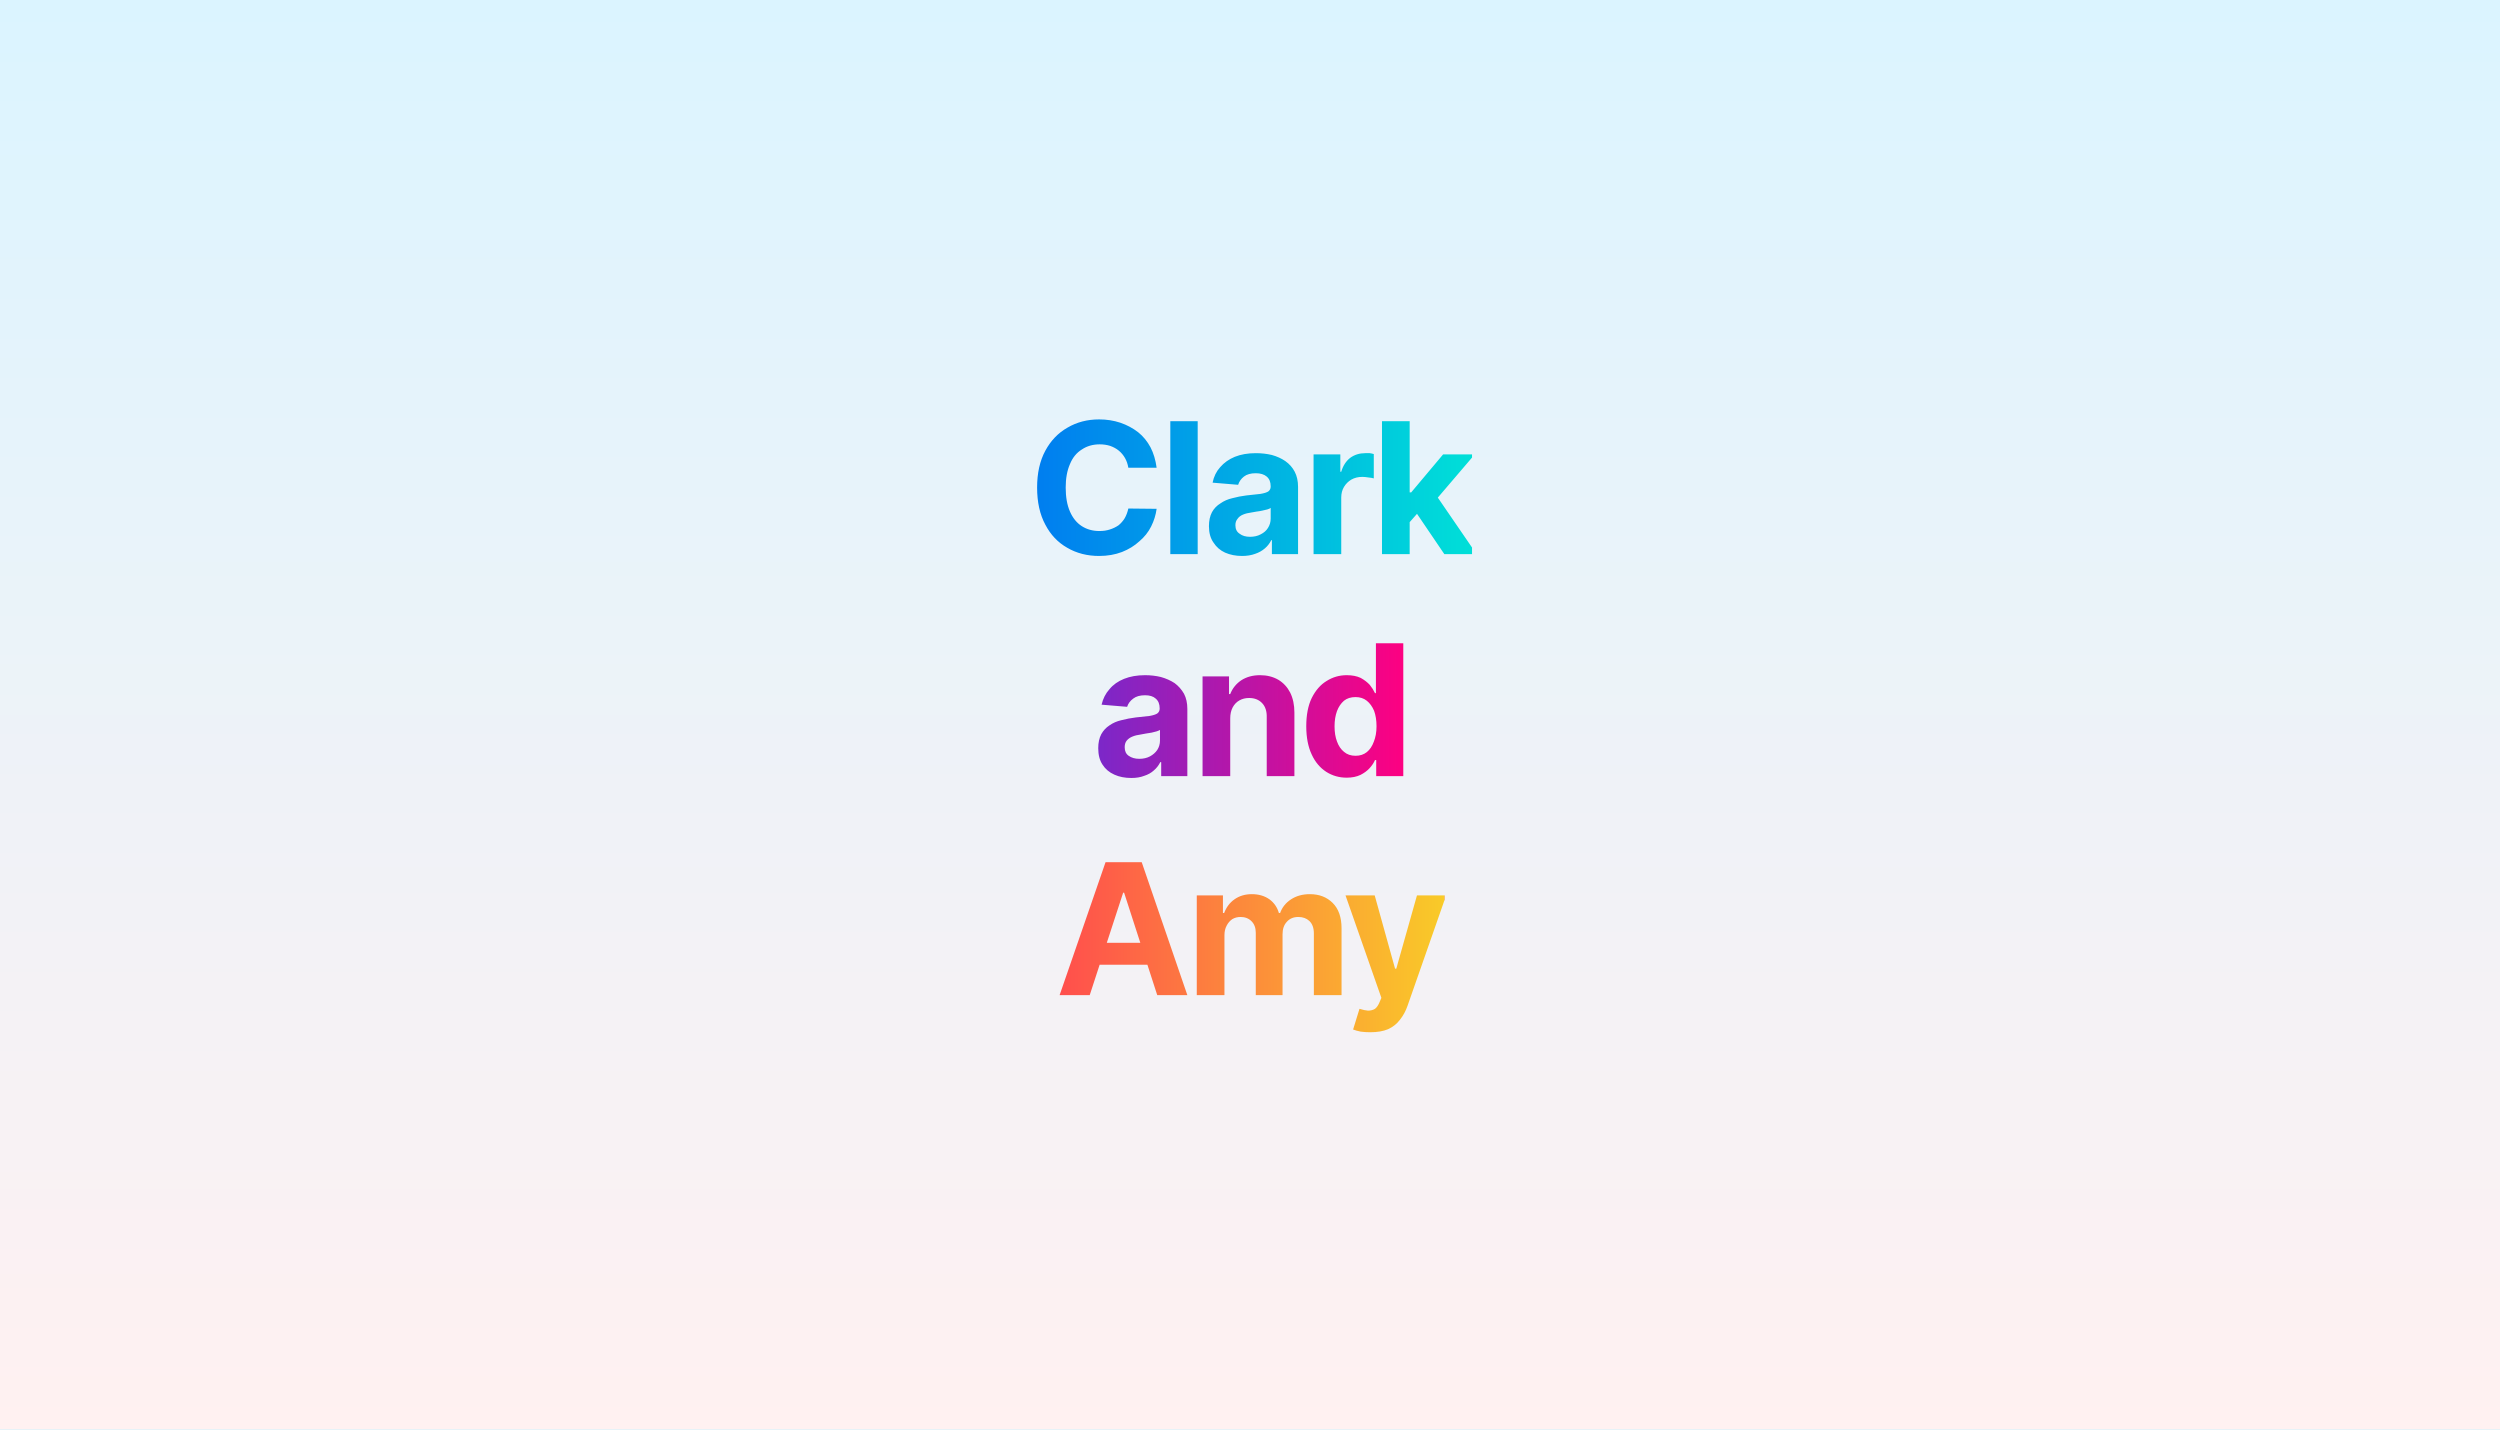
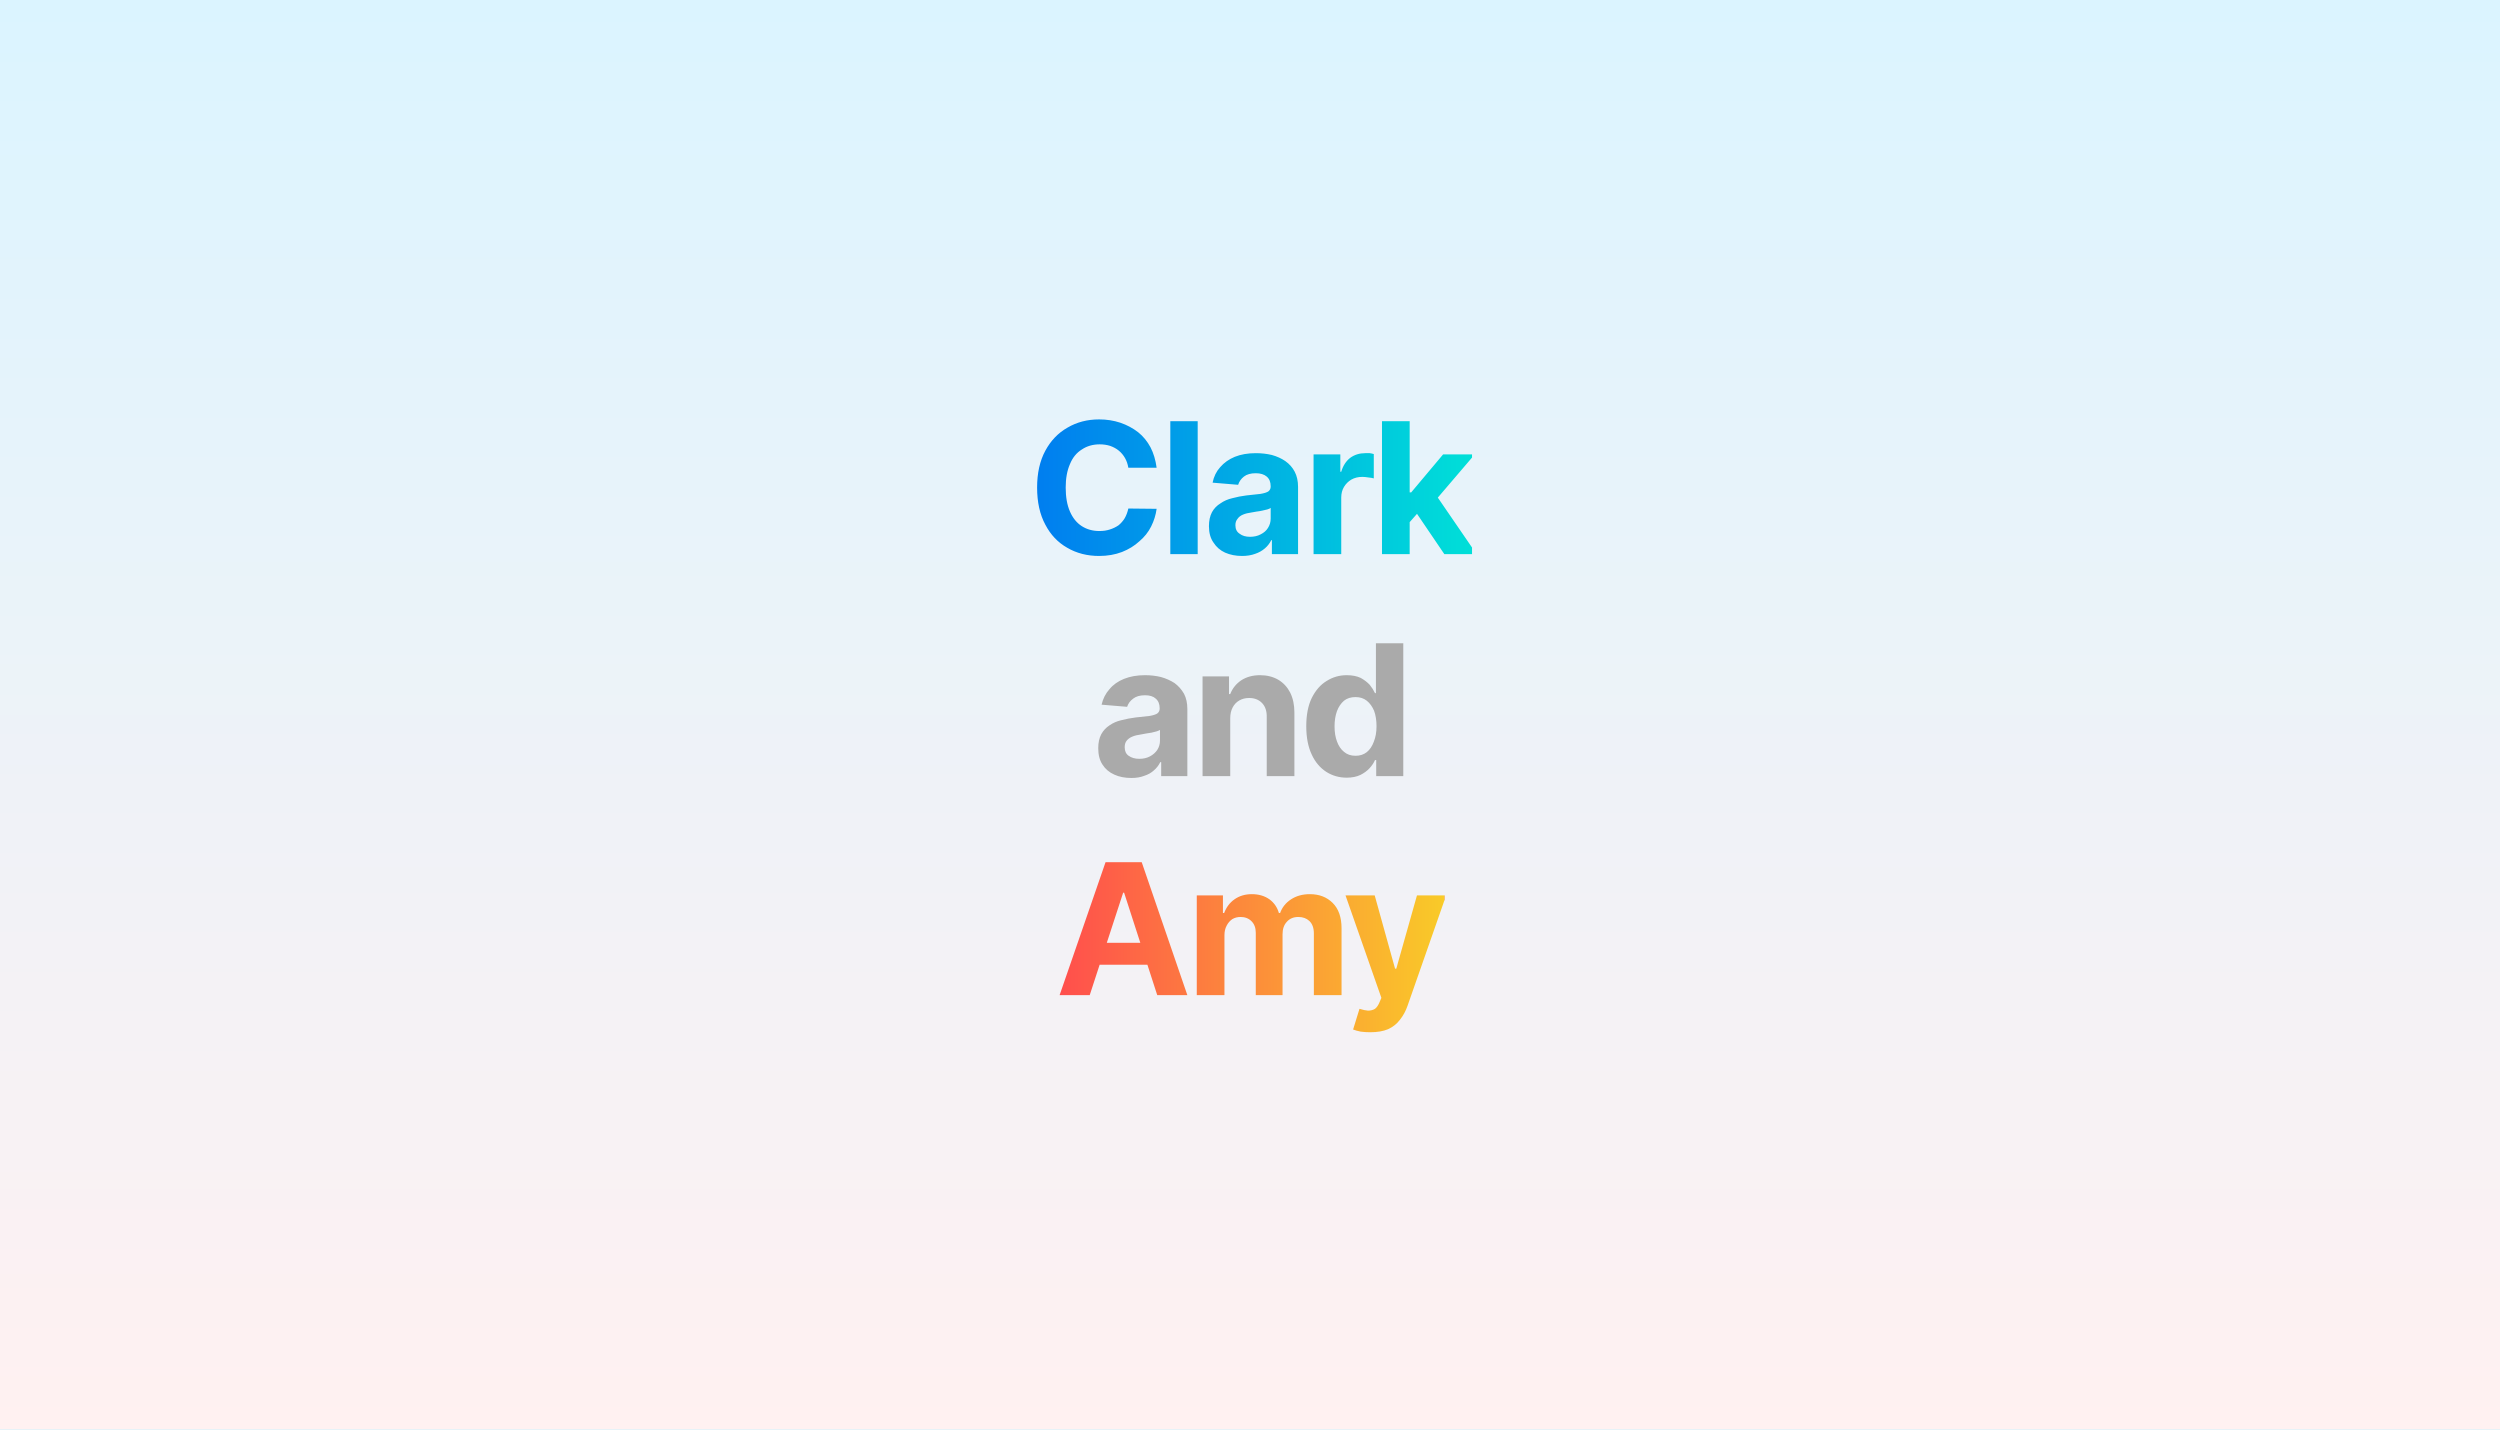
<svg xmlns="http://www.w3.org/2000/svg" width="822" height="470" viewBox="0 0 822 470">
  <defs>
    <pattern id="satori_pattern_id_0" x="0" y="0" width="1" height="1" patternUnits="objectBoundingBox">
      <linearGradient id="satori_biid_0" x1="0" y1="0" x2="0" y2="1">
        <stop offset="0%" stop-color="#dbf4ff" />
        <stop offset="100%" stop-color="#fff1f1" />
      </linearGradient>
      <rect x="0" y="0" width="822" height="470" fill="url(#satori_biid_0)" />
    </pattern>
  </defs>
  <mask id="satori_om-id">
    <rect x="0" y="0" width="822" height="470" fill="#fff" />
  </mask>
  <rect x="0" y="0" width="822" height="470" fill="url(#satori_pattern_id_0)" />
  <clipPath id="satori_bct-id-0">
    <path d="M380.3 153.8L380.3 153.8L371.0 153.8Q370.7 152.0 369.9 150.6Q369.1 149.2 367.9 148.2Q366.7 147.2 365.0 146.6Q363.4 146.1 361.6 146.1L361.6 146.1Q358.2 146.1 355.7 147.8Q353.1 149.4 351.8 152.6Q350.4 155.8 350.4 160.3L350.4 160.3Q350.4 165.0 351.8 168.2Q353.2 171.4 355.7 173.0Q358.2 174.6 361.5 174.6L361.5 174.6Q363.4 174.6 364.9 174.1Q366.5 173.6 367.8 172.7Q369.0 171.7 369.8 170.4Q370.6 169.0 371.0 167.2L371.0 167.2L380.3 167.3Q379.9 170.3 378.5 173.1Q377.1 175.9 374.6 178.0Q372.2 180.2 368.9 181.5Q365.5 182.8 361.4 182.8L361.4 182.8Q355.5 182.8 350.9 180.1Q346.3 177.5 343.7 172.5Q341.0 167.5 341.0 160.3L341.0 160.3Q341.0 153.2 343.7 148.2Q346.4 143.2 351.0 140.6Q355.6 137.9 361.4 137.9L361.4 137.9Q365.1 137.9 368.4 139.0Q371.6 140.1 374.2 142.1Q376.7 144.1 378.3 147.1Q379.8 150.0 380.3 153.8ZM384.8 138.5L393.8 138.5L393.8 182.2L384.8 182.2L384.8 138.5ZM408.4 182.8L408.4 182.8Q405.3 182.8 402.8 181.7Q400.4 180.6 399.0 178.4Q397.5 176.3 397.5 173.0L397.5 173.0Q397.5 170.3 398.5 168.4Q399.5 166.6 401.3 165.5Q403.0 164.3 405.2 163.8Q407.4 163.2 409.8 162.9L409.8 162.9Q412.7 162.6 414.4 162.4Q416.2 162.1 417.0 161.6Q417.8 161.0 417.8 160.0L417.8 160.0L417.8 159.9Q417.8 157.8 416.5 156.7Q415.2 155.6 412.9 155.6L412.9 155.6Q410.4 155.6 409.0 156.7Q407.6 157.8 407.1 159.4L407.1 159.4L398.7 158.7Q399.3 155.7 401.2 153.6Q403.1 151.4 406.0 150.2Q409.0 149.0 412.9 149.0L412.9 149.0Q415.7 149.0 418.2 149.6Q420.7 150.3 422.6 151.6Q424.6 153.0 425.7 155.1Q426.8 157.2 426.8 160.1L426.8 160.1L426.8 182.2L418.2 182.2L418.2 177.6L418.0 177.6Q417.2 179.2 415.9 180.3Q414.5 181.5 412.7 182.1Q410.8 182.8 408.4 182.8ZM411.0 176.5L411.0 176.5Q413.0 176.5 414.5 175.7Q416.1 174.9 416.9 173.6Q417.8 172.2 417.8 170.5L417.8 170.5L417.8 167.0Q417.4 167.3 416.7 167.5Q415.9 167.7 415.0 167.9Q414.1 168.1 413.2 168.2Q412.3 168.4 411.5 168.5L411.5 168.5Q409.9 168.7 408.7 169.2Q407.5 169.7 406.9 170.6Q406.2 171.4 406.2 172.7L406.2 172.7Q406.2 174.6 407.6 175.5Q408.9 176.5 411.0 176.5ZM441.0 182.2L431.9 182.2L431.9 149.4L440.7 149.4L440.7 155.1L441.0 155.1Q441.9 152.1 444.0 150.5Q446.1 149.0 448.9 149.0L448.9 149.0Q449.6 149.0 450.4 149.0Q451.1 149.1 451.7 149.3L451.7 149.3L451.7 157.3Q451.1 157.1 450.0 157.0Q448.8 156.8 447.9 156.8L447.9 156.8Q445.9 156.8 444.3 157.7Q442.8 158.6 441.9 160.1Q441.0 161.6 441.0 163.6L441.0 163.6L441.0 182.2ZM468.6 165.9L462.6 172.7L462.7 161.9L464.0 161.9L474.5 149.4L484.9 149.4L470.8 165.9L468.6 165.9ZM463.5 182.2L454.4 182.2L454.4 138.5L463.5 138.5L463.5 182.2ZM485.5 182.2L474.9 182.2L465.2 167.9L471.3 161.5L485.5 182.2Z " />
  </clipPath>
  <defs>
    <pattern id="satori_pattern_id-0_0" x="0" y="0" width="1" height="1" patternUnits="objectBoundingBox">
      <linearGradient id="satori_biid-0_0" x1="0" y1="0" x2="1" y2="0">
        <stop offset="0%" stop-color="rgb(0,124,240)" />
        <stop offset="100%" stop-color="rgb(0,223,216)" />
      </linearGradient>
      <rect x="0" y="0" width="146" height="73" fill="url(#satori_biid-0_0)" />
    </pattern>
  </defs>
  <mask id="satori_om-id-0">
    <rect x="338" y="126" width="146" height="73" fill="#fff" />
  </mask>
  <rect x="338" y="126" width="146" height="73" fill="url(#satori_pattern_id-0_0)" clip-path="url(#satori_bct-id-0)" />
-   <clipPath id="satori_bct-id-1">
-     <path d="M372.0 255.8L372.0 255.8Q368.8 255.8 366.4 254.7Q363.9 253.6 362.5 251.4Q361.1 249.3 361.1 246.0L361.1 246.0Q361.1 243.3 362.1 241.4Q363.1 239.6 364.8 238.5Q366.5 237.3 368.7 236.8Q371.0 236.2 373.4 235.9L373.4 235.9Q376.2 235.6 378.0 235.4Q379.7 235.1 380.5 234.6Q381.3 234.0 381.3 233.0L381.3 233.0L381.3 232.9Q381.3 230.8 380.0 229.7Q378.8 228.6 376.5 228.6L376.5 228.6Q374 228.6 372.6 229.7Q371.1 230.8 370.6 232.4L370.6 232.4L362.2 231.7Q362.9 228.7 364.8 226.6Q366.6 224.4 369.6 223.2Q372.6 222.0 376.5 222.0L376.5 222.0Q379.2 222.0 381.7 222.6Q384.2 223.3 386.2 224.6Q388.1 226.0 389.3 228.1Q390.4 230.2 390.4 233.1L390.4 233.1L390.4 255.2L381.8 255.2L381.8 250.6L381.5 250.6Q380.7 252.2 379.4 253.3Q378.1 254.5 376.2 255.1Q374.4 255.8 372.0 255.8ZM374.6 249.5L374.6 249.5Q376.6 249.5 378.1 248.7Q379.6 247.9 380.5 246.6Q381.4 245.2 381.4 243.5L381.4 243.5L381.4 240.0Q380.9 240.3 380.2 240.5Q379.5 240.7 378.6 240.9Q377.6 241.1 376.7 241.2Q375.8 241.4 375.1 241.5L375.1 241.5Q373.5 241.7 372.3 242.2Q371.1 242.7 370.4 243.6Q369.8 244.4 369.8 245.7L369.8 245.7Q369.8 247.6 371.1 248.5Q372.5 249.5 374.6 249.5ZM404.5 236.2L404.5 236.2L404.5 255.2L395.4 255.2L395.4 222.4L404.1 222.4L404.1 228.2L404.5 228.2Q405.6 225.4 408.1 223.7Q410.7 222.0 414.3 222.0L414.3 222.0Q417.7 222.0 420.3 223.5Q422.8 225.0 424.2 227.7Q425.6 230.5 425.6 234.3L425.6 234.3L425.6 255.2L416.5 255.2L416.5 235.9Q416.6 232.9 415.0 231.2Q413.4 229.5 410.7 229.5L410.7 229.5Q408.9 229.5 407.5 230.3Q406.1 231.1 405.3 232.6Q404.5 234.1 404.5 236.2ZM442.8 255.7L442.8 255.7Q439.1 255.7 436.1 253.8Q433.0 251.8 431.3 248.1Q429.5 244.3 429.5 238.8L429.5 238.8Q429.5 233.2 431.3 229.5Q433.2 225.7 436.2 223.9Q439.2 222.0 442.8 222.0L442.8 222.0Q445.5 222.0 447.4 222.9Q449.2 223.9 450.4 225.2Q451.5 226.6 452.1 227.9L452.1 227.9L452.4 227.9L452.4 211.5L461.4 211.5L461.4 255.2L452.5 255.2L452.5 249.9L452.1 249.9Q451.5 251.3 450.3 252.6Q449.1 253.9 447.3 254.8Q445.4 255.7 442.8 255.7ZM445.7 248.5L445.7 248.5Q447.9 248.5 449.4 247.3Q450.9 246.1 451.7 243.9Q452.6 241.7 452.6 238.8L452.6 238.8Q452.6 235.9 451.8 233.7Q450.9 231.6 449.4 230.4Q447.9 229.2 445.7 229.2L445.7 229.2Q443.4 229.2 441.9 230.4Q440.4 231.7 439.6 233.8Q438.8 236.0 438.8 238.8L438.8 238.8Q438.8 241.7 439.6 243.8Q440.4 246.0 441.9 247.2Q443.4 248.5 445.7 248.5Z " />
-   </clipPath>
-   <defs>
-     <pattern id="satori_pattern_id-1_0" x="0" y="0" width="1" height="1" patternUnits="objectBoundingBox">
-       <linearGradient id="satori_biid-1_0" x1="0" y1="0" x2="1" y2="0">
-         <stop offset="0%" stop-color="rgb(121,40,202)" />
-         <stop offset="100%" stop-color="rgb(255,0,128)" />
-       </linearGradient>
-       <rect x="0" y="0" width="104" height="72" fill="url(#satori_biid-1_0)" />
-     </pattern>
-   </defs>
  <mask id="satori_om-id-1">
    <rect x="359" y="199" width="104" height="72" fill="#fff" />
  </mask>
-   <rect x="359" y="199" width="104" height="72" fill="url(#satori_pattern_id-1_0)" clip-path="url(#satori_bct-id-1)" />
+   <path fill="#aaaaaa" d="M372.0 255.8L372.0 255.8Q368.8 255.8 366.4 254.7Q363.9 253.6 362.5 251.4Q361.1 249.3 361.1 246.0L361.1 246.0Q361.1 243.3 362.1 241.4Q363.1 239.6 364.8 238.5Q366.5 237.3 368.7 236.8Q371.0 236.2 373.4 235.9L373.4 235.9Q376.2 235.6 378.0 235.4Q379.7 235.1 380.5 234.6Q381.3 234.0 381.3 233.0L381.3 233.0L381.3 232.9Q381.3 230.8 380.0 229.7Q378.8 228.6 376.5 228.6L376.5 228.6Q374 228.6 372.6 229.7Q371.1 230.8 370.6 232.4L370.6 232.4L362.2 231.7Q362.9 228.7 364.8 226.6Q366.6 224.4 369.6 223.2Q372.6 222.0 376.5 222.0L376.5 222.0Q379.2 222.0 381.7 222.6Q384.2 223.3 386.2 224.6Q388.1 226.0 389.3 228.1Q390.4 230.2 390.4 233.1L390.4 233.1L390.4 255.2L381.8 255.2L381.8 250.6L381.5 250.6Q380.7 252.2 379.4 253.3Q378.1 254.5 376.2 255.1Q374.4 255.8 372.0 255.8ZM374.6 249.5L374.6 249.5Q376.6 249.5 378.1 248.7Q379.6 247.9 380.5 246.6Q381.4 245.2 381.4 243.5L381.4 243.5L381.4 240.0Q380.9 240.3 380.2 240.5Q379.5 240.7 378.6 240.9Q377.6 241.1 376.7 241.2Q375.8 241.4 375.1 241.5L375.1 241.5Q373.5 241.7 372.3 242.2Q371.1 242.7 370.4 243.6Q369.8 244.4 369.8 245.7L369.8 245.7Q369.8 247.6 371.1 248.5Q372.5 249.5 374.6 249.5ZM404.5 236.2L404.5 236.2L404.5 255.2L395.4 255.2L395.4 222.4L404.1 222.4L404.1 228.2L404.5 228.2Q405.6 225.4 408.1 223.7Q410.7 222.0 414.3 222.0L414.3 222.0Q417.7 222.0 420.3 223.5Q422.8 225.0 424.2 227.7Q425.6 230.5 425.6 234.3L425.6 234.3L425.6 255.2L416.5 255.2L416.5 235.9Q416.6 232.9 415.0 231.2Q413.4 229.5 410.7 229.5L410.7 229.5Q408.9 229.5 407.5 230.3Q406.1 231.1 405.3 232.6Q404.5 234.1 404.5 236.2ZM442.8 255.7L442.8 255.7Q439.1 255.7 436.1 253.8Q433.0 251.8 431.3 248.1Q429.5 244.3 429.5 238.8L429.5 238.8Q429.5 233.2 431.3 229.5Q433.2 225.7 436.2 223.9Q439.2 222.0 442.8 222.0L442.8 222.0Q445.5 222.0 447.4 222.9Q449.2 223.9 450.4 225.2Q451.5 226.6 452.1 227.9L452.1 227.9L452.4 227.9L452.4 211.5L461.4 211.5L461.4 255.2L452.5 255.2L452.5 249.9L452.1 249.9Q451.5 251.3 450.3 252.6Q449.1 253.9 447.3 254.8Q445.4 255.7 442.8 255.7ZM445.7 248.5L445.7 248.5Q447.9 248.5 449.4 247.3Q450.9 246.1 451.7 243.9Q452.6 241.7 452.6 238.8L452.6 238.8Q452.6 235.9 451.8 233.7Q450.9 231.6 449.4 230.4Q447.9 229.2 445.7 229.2L445.7 229.2Q443.4 229.2 441.9 230.4Q440.4 231.7 439.6 233.8Q438.8 236.0 438.8 238.8L438.8 238.8Q438.8 241.7 439.6 243.8Q440.4 246.0 441.9 247.2Q443.4 248.5 445.7 248.5Z " />
  <clipPath id="satori_bct-id-2">
    <path d="M369.3 293.5L358.3 327.2L348.4 327.2L363.5 283.5L375.4 283.5L390.4 327.2L380.5 327.2L369.6 293.5L369.3 293.5ZM357.7 317.2L357.7 310.0L381.0 310.0L381.0 317.2L357.7 317.2ZM402.6 327.2L393.5 327.2L393.5 294.4L402.1 294.4L402.1 300.2L402.5 300.2Q403.6 297.3 405.9 295.7Q408.3 294.0 411.6 294.0L411.6 294.0Q415.0 294.0 417.4 295.7Q419.7 297.4 420.5 300.2L420.5 300.2L420.9 300.2Q421.9 297.4 424.5 295.7Q427.1 294.0 430.7 294.0L430.7 294.0Q435.3 294.0 438.2 296.9Q441.1 299.8 441.1 305.2L441.1 305.2L441.1 327.2L432.0 327.2L432.0 306.9Q432.0 304.2 430.5 302.8Q429.1 301.5 426.9 301.5L426.9 301.5Q424.5 301.5 423.1 303.1Q421.7 304.6 421.7 307.2L421.7 307.2L421.7 327.2L412.9 327.2L412.9 306.7Q412.9 304.3 411.5 302.9Q410.1 301.5 407.9 301.5L407.9 301.5Q406.4 301.5 405.2 302.2Q404.0 303.0 403.3 304.4Q402.6 305.7 402.6 307.5L402.6 307.5L402.6 327.2ZM450.6 339.4L450.6 339.4Q448.9 339.4 447.4 339.2Q445.9 338.9 444.9 338.5L444.9 338.5L447.0 331.7Q448.6 332.2 449.8 332.3Q451.1 332.3 452.1 331.7Q453.0 331.0 453.6 329.5L453.6 329.5L454.2 328.1L442.4 294.4L452.0 294.4L458.7 318.5L459.1 318.5L465.9 294.4L475.5 294.4L462.8 330.7Q461.9 333.3 460.3 335.3Q458.8 337.3 456.4 338.4Q454.0 339.4 450.6 339.4Z " />
  </clipPath>
  <defs>
    <pattern id="satori_pattern_id-2_0" x="0" y="0" width="1" height="1" patternUnits="objectBoundingBox">
      <linearGradient id="satori_biid-2_0" x1="0" y1="0" x2="1" y2="0">
        <stop offset="0%" stop-color="rgb(255,77,77)" />
        <stop offset="100%" stop-color="rgb(249,203,40)" />
      </linearGradient>
      <rect x="0" y="0" width="128" height="73" fill="url(#satori_biid-2_0)" />
    </pattern>
  </defs>
  <mask id="satori_om-id-2">
    <rect x="347" y="271" width="128" height="73" fill="#fff" />
  </mask>
  <rect x="347" y="271" width="128" height="73" fill="url(#satori_pattern_id-2_0)" clip-path="url(#satori_bct-id-2)" />
</svg>
